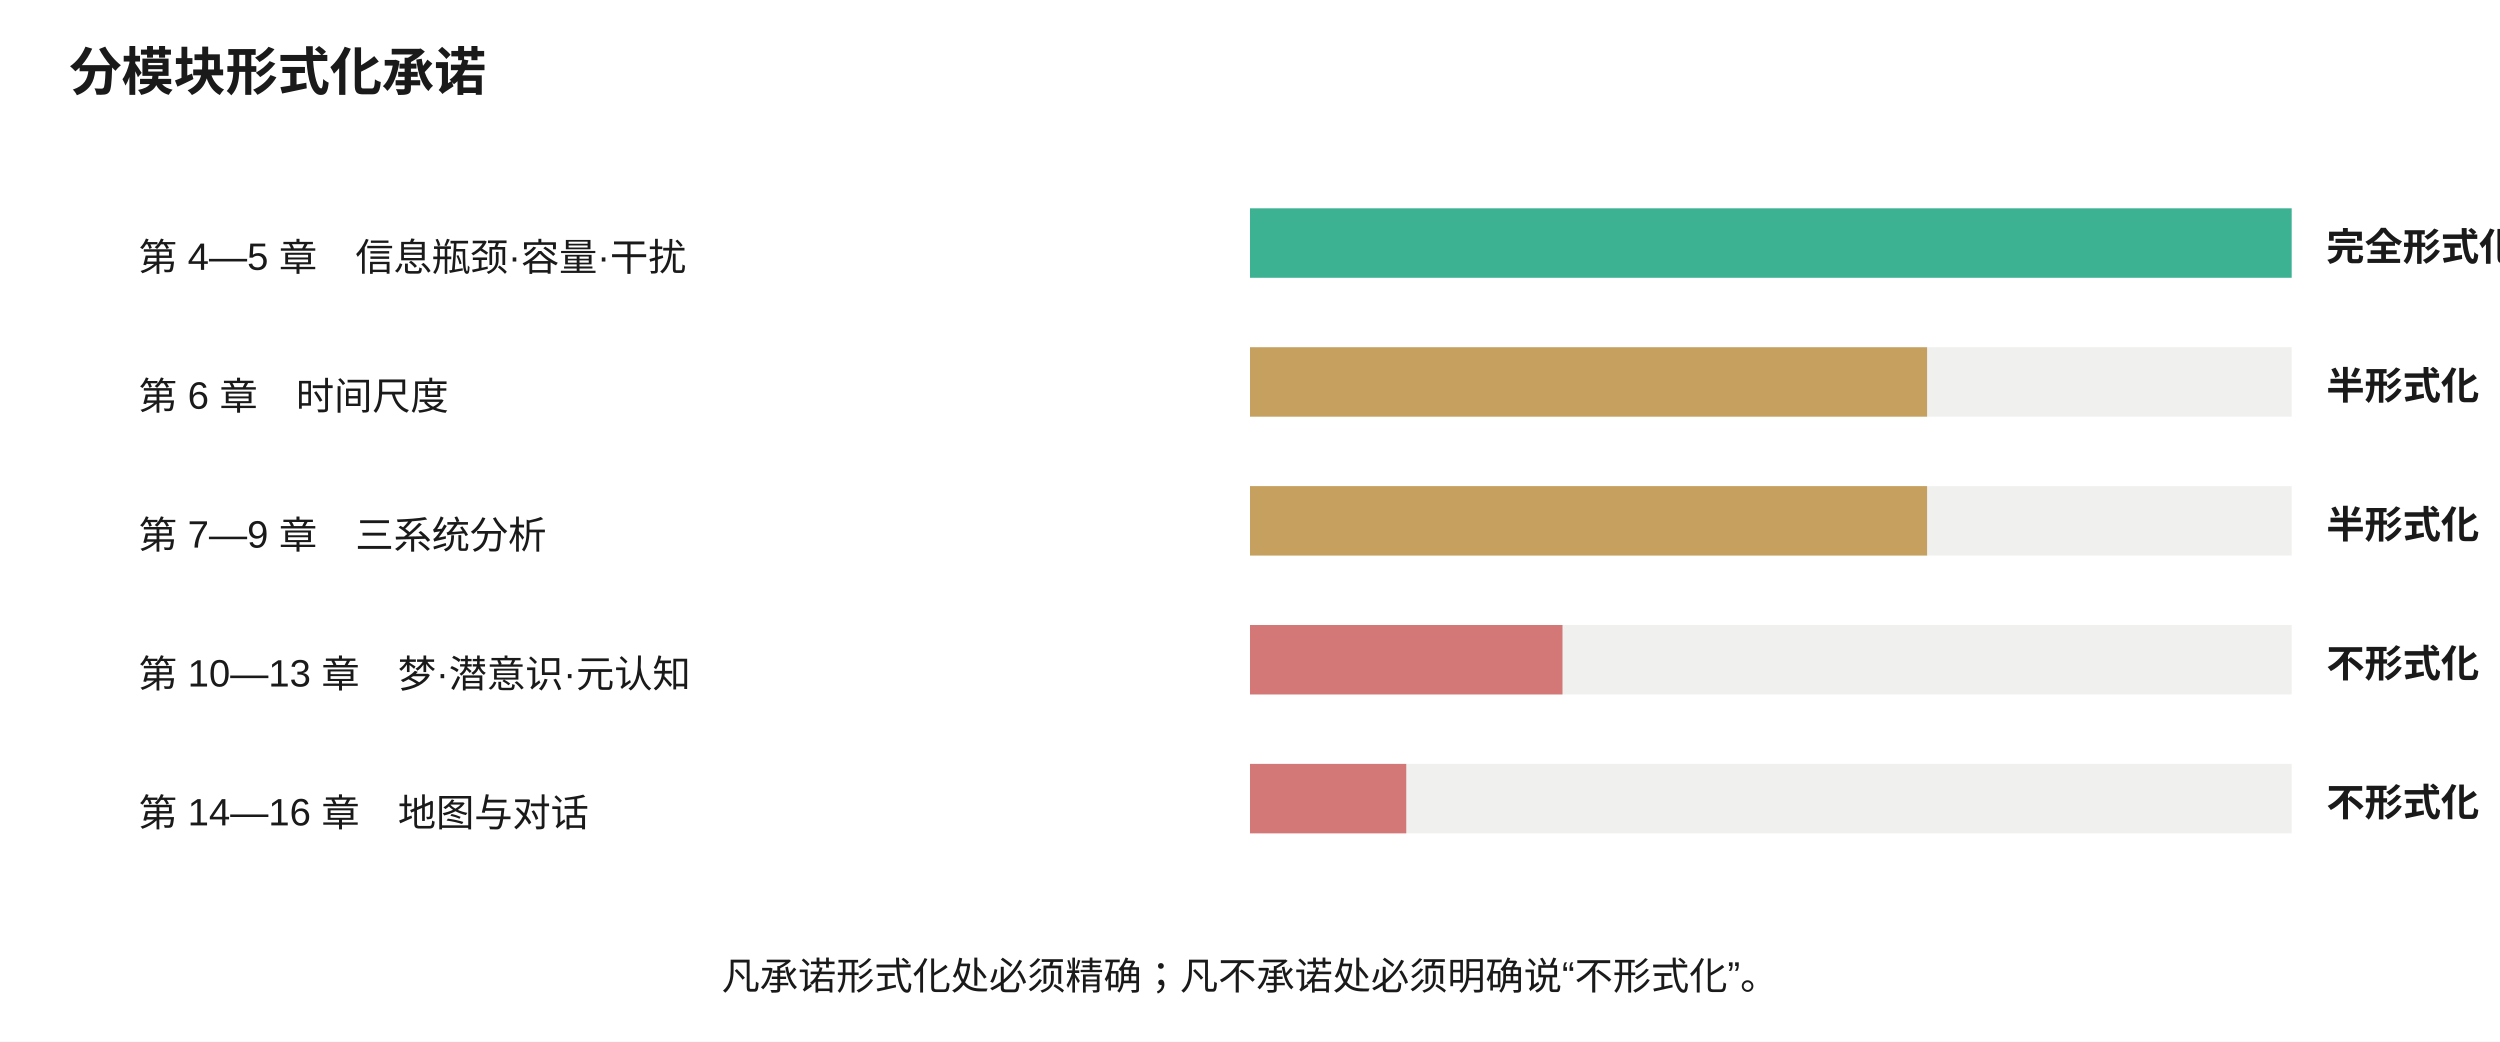
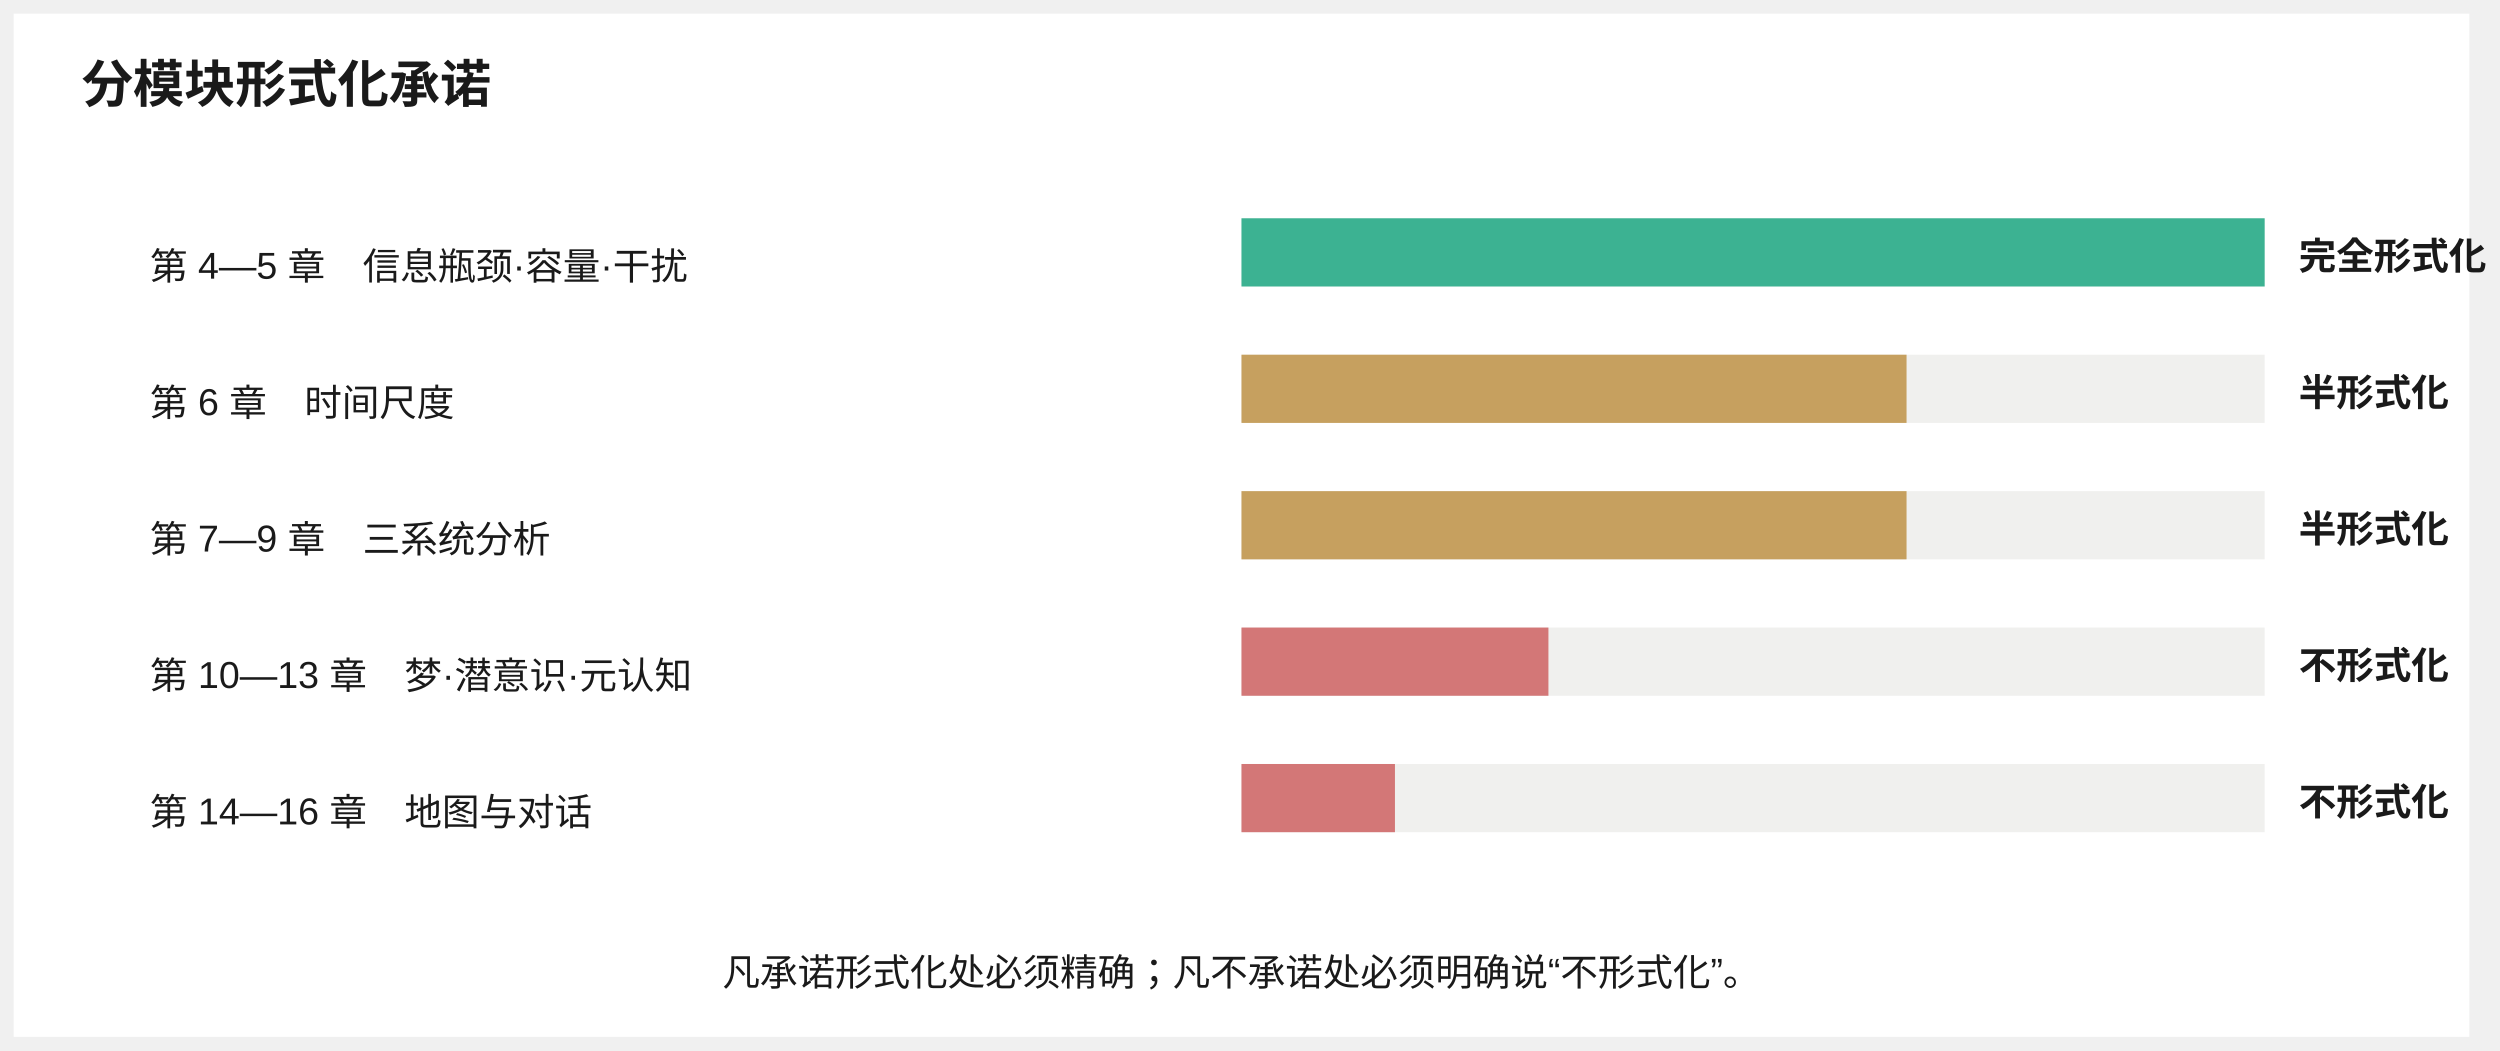
- <svg xmlns="http://www.w3.org/2000/svg" viewBox="0 0 720 300" width="720" height="300">
+ <svg xmlns="http://www.w3.org/2000/svg" viewBox="-4.0 -4.0 733.0 308.0" width="733" height="308">
  <rect x="0" y="0" width="720" height="300" fill="#ffffff" />
  <style>text{font-family:'Microsoft YaHei','SimHei',Arial,sans-serif;fill:#1a1a1a;}.s{font-family:'Times New Roman',SimSun,serif;}.t{font-size:15px;font-weight:700;}.l{font-size:11px;}.ax{stroke:#666;stroke-width:1;}.g{stroke:#cfcfcf;stroke-width:1;}</style>
  <text x="20" y="26" class="t">分模块形式化承诺</text>
  <text x="40" y="78" class="l" text-anchor="start" fill="#1a1a1a" font-weight="normal">第 4—5 章　信息瓶颈·容量·干扰</text>
  <rect x="360" y="60" width="300" height="20" fill="#f0f0ee" />
  <rect x="360" y="60" width="300" height="20" fill="#009E73" opacity="0.75" />
  <text x="670" y="75" class="l" text-anchor="start" fill="#009E73" font-weight="700">完全形式化</text>
  <text x="40" y="118" class="l" text-anchor="start" fill="#1a1a1a" font-weight="normal">第 6 章　时间尺度</text>
  <rect x="360" y="100" width="300" height="20" fill="#f0f0ee" />
  <rect x="360" y="100" width="195" height="20" fill="#b8862f" opacity="0.75" />
  <text x="670" y="115" class="l" text-anchor="start" fill="#b8862f" font-weight="700">半形式化</text>
  <text x="40" y="158" class="l" text-anchor="start" fill="#1a1a1a" font-weight="normal">第 7—9 章　三系统分析</text>
  <rect x="360" y="140" width="300" height="20" fill="#f0f0ee" />
  <rect x="360" y="140" width="195" height="20" fill="#b8862f" opacity="0.75" />
  <text x="670" y="155" class="l" text-anchor="start" fill="#b8862f" font-weight="700">半形式化</text>
  <text x="40" y="198" class="l" text-anchor="start" fill="#1a1a1a" font-weight="normal">第 10—13 章　梦·潜意识·元认知</text>
  <rect x="360" y="180" width="300" height="20" fill="#f0f0ee" />
  <rect x="360" y="180" width="90" height="20" fill="#c94f4f" opacity="0.75" />
  <text x="670" y="195" class="l" text-anchor="start" fill="#c94f4f" font-weight="700">不形式化</text>
  <text x="40" y="238" class="l" text-anchor="start" fill="#1a1a1a" font-weight="normal">第 14—16 章　地图与对话</text>
  <rect x="360" y="220" width="300" height="20" fill="#f0f0ee" />
  <rect x="360" y="220" width="45" height="20" fill="#c94f4f" opacity="0.75" />
  <text x="670" y="235" class="l" text-anchor="start" fill="#c94f4f" font-weight="700">不形式化</text>
  <text x="360" y="285" class="l" text-anchor="middle" fill="#1a1a1a" font-weight="normal">凡承诺形式化处必须精确；凡不承诺处必须明确说“不形式化”。</text>
</svg>
